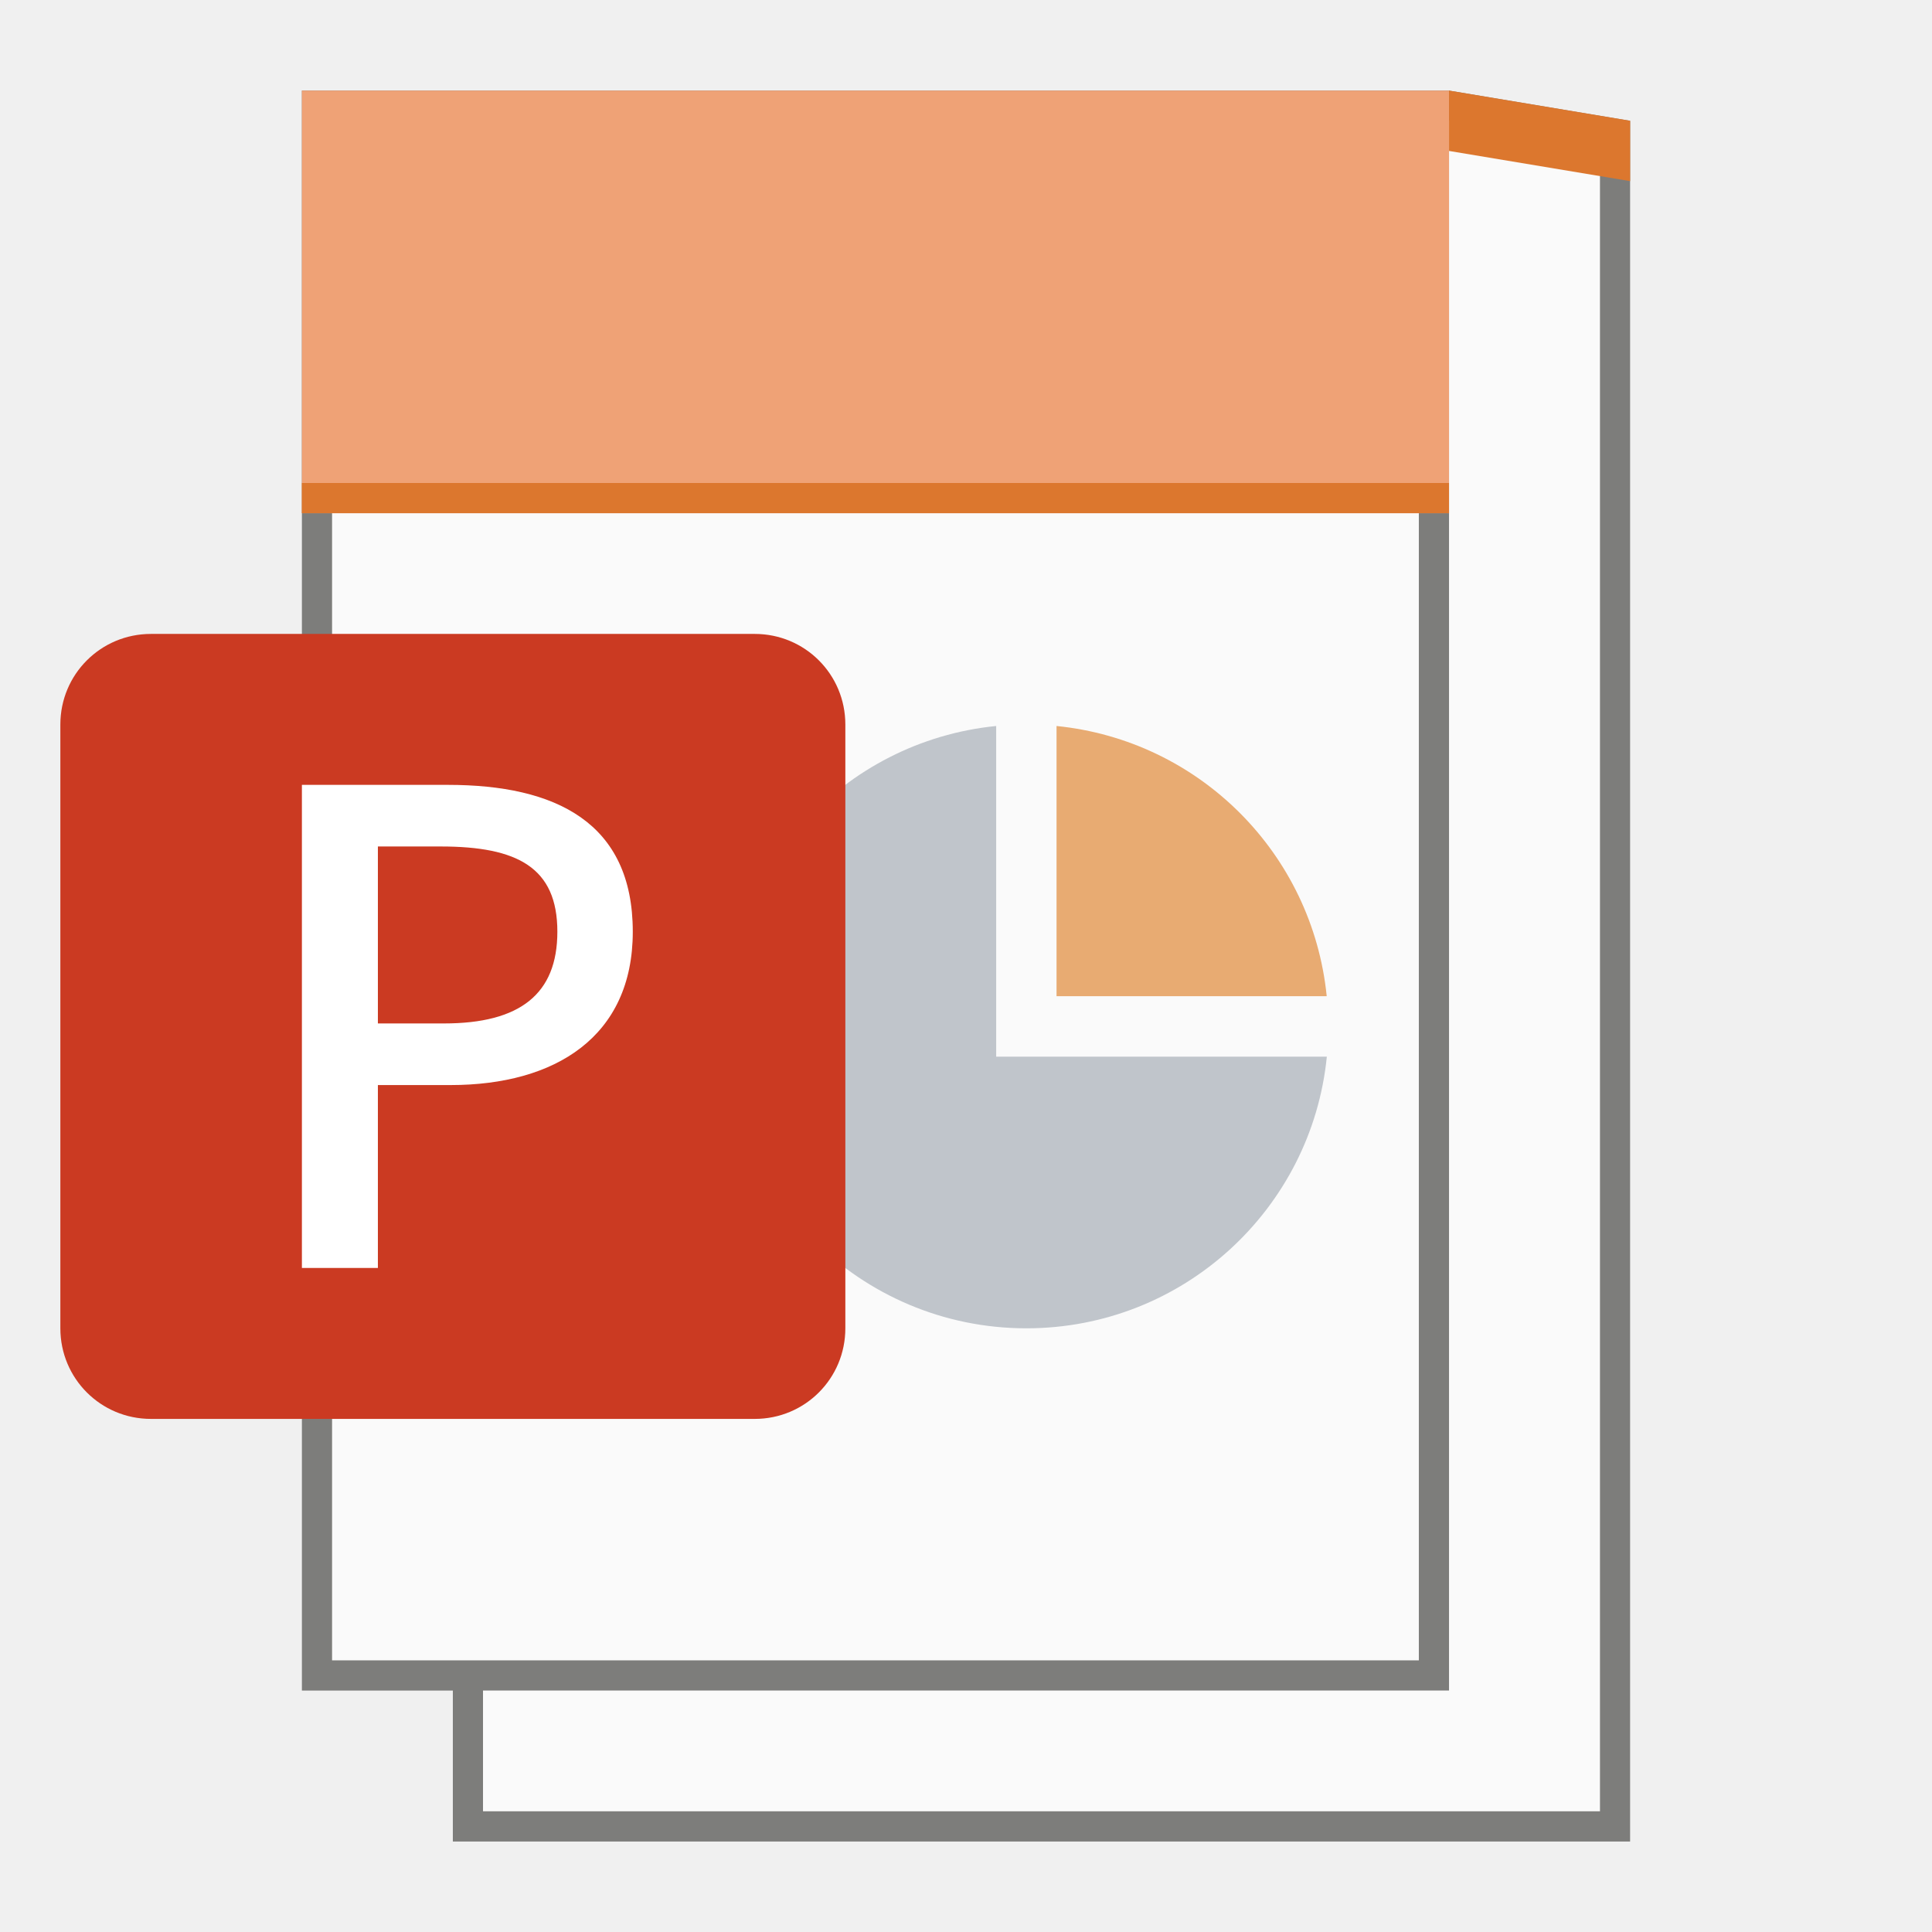
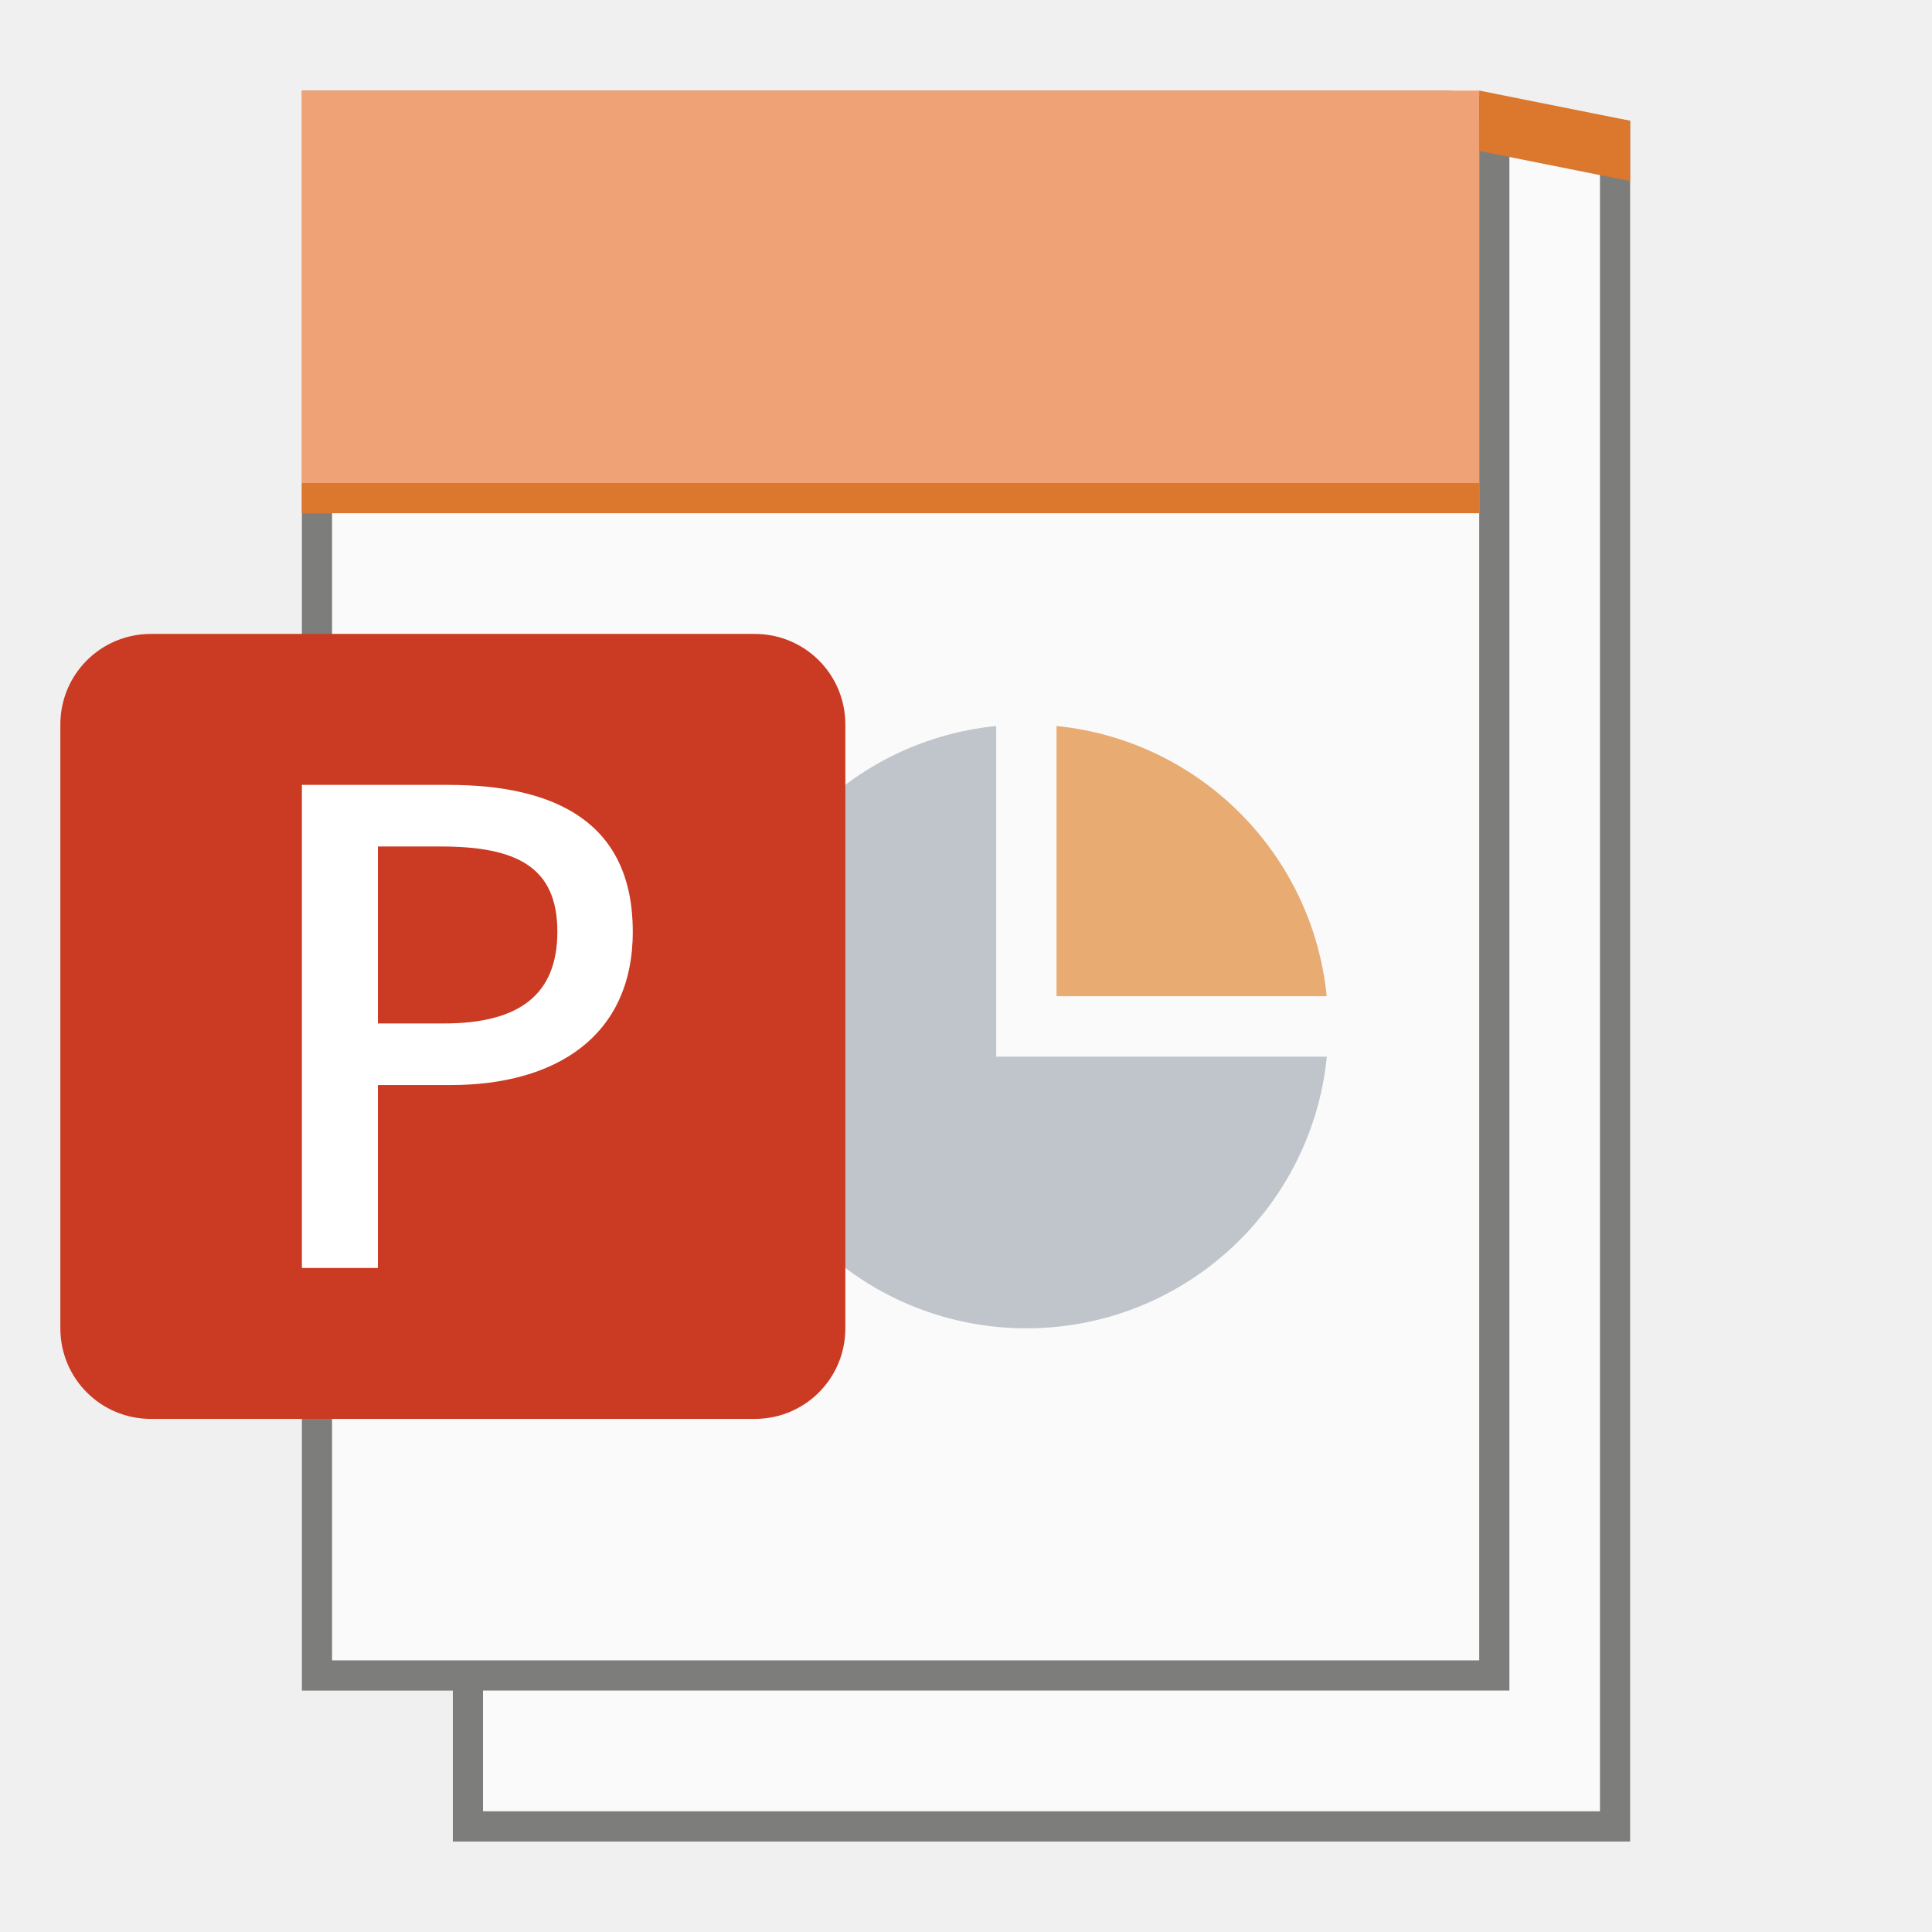
<svg xmlns="http://www.w3.org/2000/svg" width="64" height="64" viewBox="0 0 16.933 16.933" version="1.1" id="svg5">
  <defs id="defs2" />
  <path id="rect1054" style="fill:#7d7d7b;stroke-width:0.794;stroke-linecap:round;stroke-linejoin:round" d="m 2.646,0.794 10.054,1.2e-7 1.587,0.265 -10e-7,15.081 H 3.969 V 14.817 H 2.646 Z" />
-   <path id="rect3853" style="fill:#fafafa;fill-opacity:1;stroke-width:3;stroke-linecap:round;stroke-linejoin:round" d="M 11,4 V 55 H 47 V 4 Z m 37,0 v 51 1 H 47 16 V 60 H 53 V 4 Z" transform="scale(0.2645833)" />
+   <path id="rect3853" style="fill:#fafafa;fill-opacity:1;stroke-width:3;stroke-linecap:round;stroke-linejoin:round" d="M 11,4 V 55 H 49 V 4 Z m 39,0 v 51 1 H 49 16 V 60 H 53 V 4 Z" transform="scale(0.2645833)" />
  <path id="rect8443" style="opacity:1;fill:#c0c5cb;fill-opacity:1;stroke-width:0.794;stroke-linecap:round;stroke-linejoin:round" d="m 8.731,6.363 c -1.337,0.133 -2.381,1.261 -2.381,2.633 0,1.461 1.185,2.646 2.646,2.646 1.372,0 2.5,-1.044 2.633,-2.381 H 9.26 8.731 V 8.731 Z" />
  <path id="path928" style="fill:#e8ab72;fill-opacity:1;stroke-width:0.794;stroke-linecap:round;stroke-linejoin:round" d="M 9.26,6.363 V 8.731 H 11.628 A 2.646,2.646 0 0 0 9.26,6.363 Z" />
  <path id="rect1973" style="fill:#cb3a22;stroke-width:0.794;stroke-linecap:round;stroke-linejoin:round" d="m 1.323,5.556 h 5.292 c 0.44,0 0.794,0.354 0.794,0.794 v 5.292 c 0,0.44 -0.354,0.794 -0.794,0.794 H 1.323 c -0.44,0 -0.794,-0.354 -0.794,-0.794 V 6.35 c 0,-0.44 0.354,-0.794 0.794,-0.794 z" />
  <path id="rect16145" style="fill:#ffffff;fill-opacity:1;stroke-width:0.431;stroke-linecap:round;stroke-linejoin:round" d="M 2.646,6.879 V 11.113 h 0.666 V 9.51 h 0.637 c 0.919,0 1.597,-0.425 1.597,-1.344 0,-0.959 -0.678,-1.287 -1.62,-1.287 z m 0.666,0.54 h 0.551 c 0.672,0 1.022,0.184 1.022,0.747 0,0.546 -0.327,0.804 -0.994,0.804 H 3.312 Z" />
-   <rect style="fill:#efa276;fill-opacity:1;stroke-width:0.738;stroke-linecap:round;stroke-linejoin:round" id="rect6964" width="10.054" height="3.704" x="2.646" y="0.794" />
-   <path id="rect13579" style="fill:#dc772e;fill-opacity:1;stroke-width:2.82;stroke-linecap:round;stroke-linejoin:round" d="M 48 3 L 48 5 L 54 6 L 54 4 L 48 3 z M 10 16 L 10 17 L 48 17 L 48 16 L 10 16 z " transform="scale(0.2645833)" />
+   <path id="rect6964" style="fill:#efa276;stroke-width:0.738;stroke-linecap:round;stroke-linejoin:round" d="m 2.646,0.794 10.319,-1.2e-7 V 4.498 l -10.319,10e-8 z" />
+   <path id="rect13579" style="fill:#dc772e;fill-opacity:1;stroke-width:2.82;stroke-linecap:round;stroke-linejoin:round" d="m 49,3 v 2 L 54,6 V 4 Z M 10,16 v 1 h 39 v -1 z" transform="scale(0.2645833)" />
</svg>
